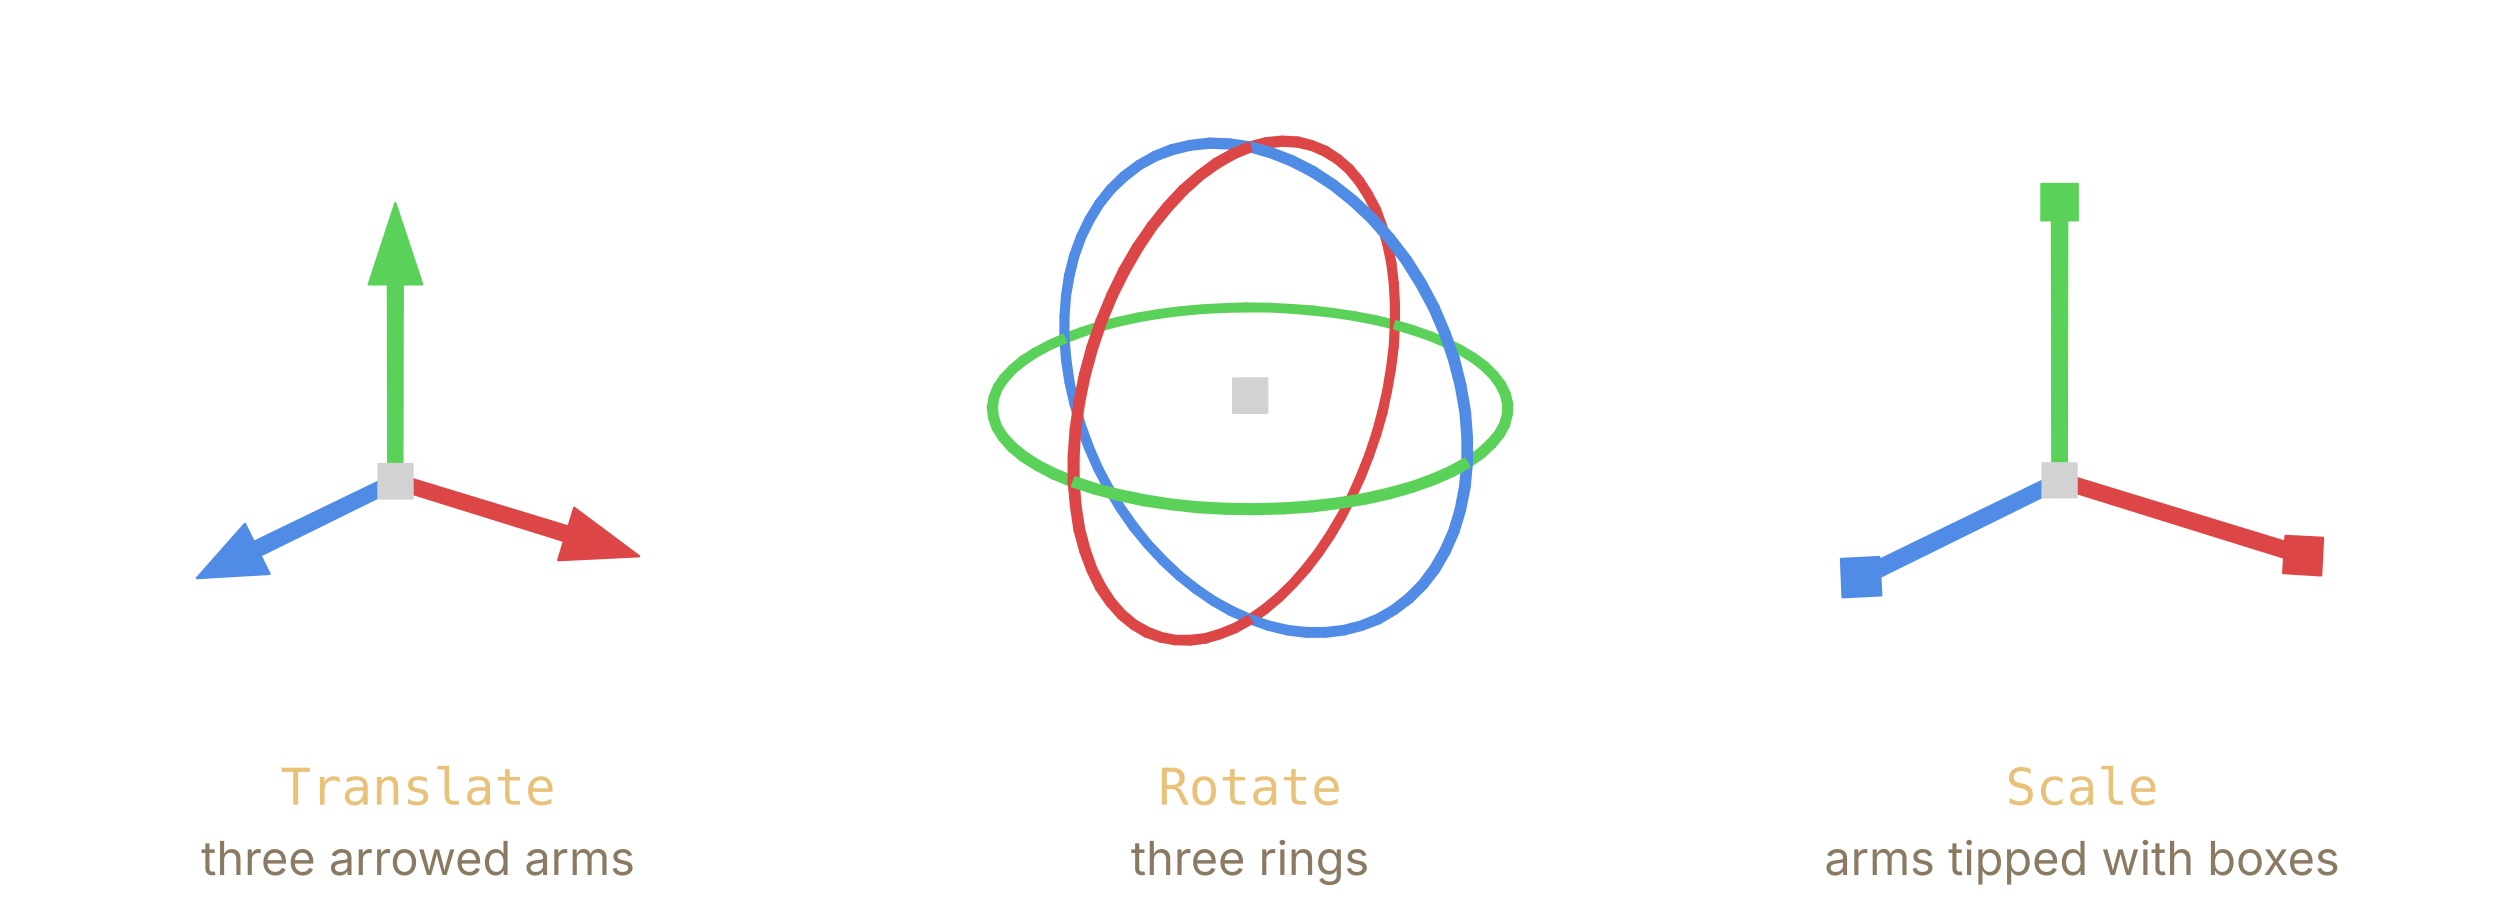
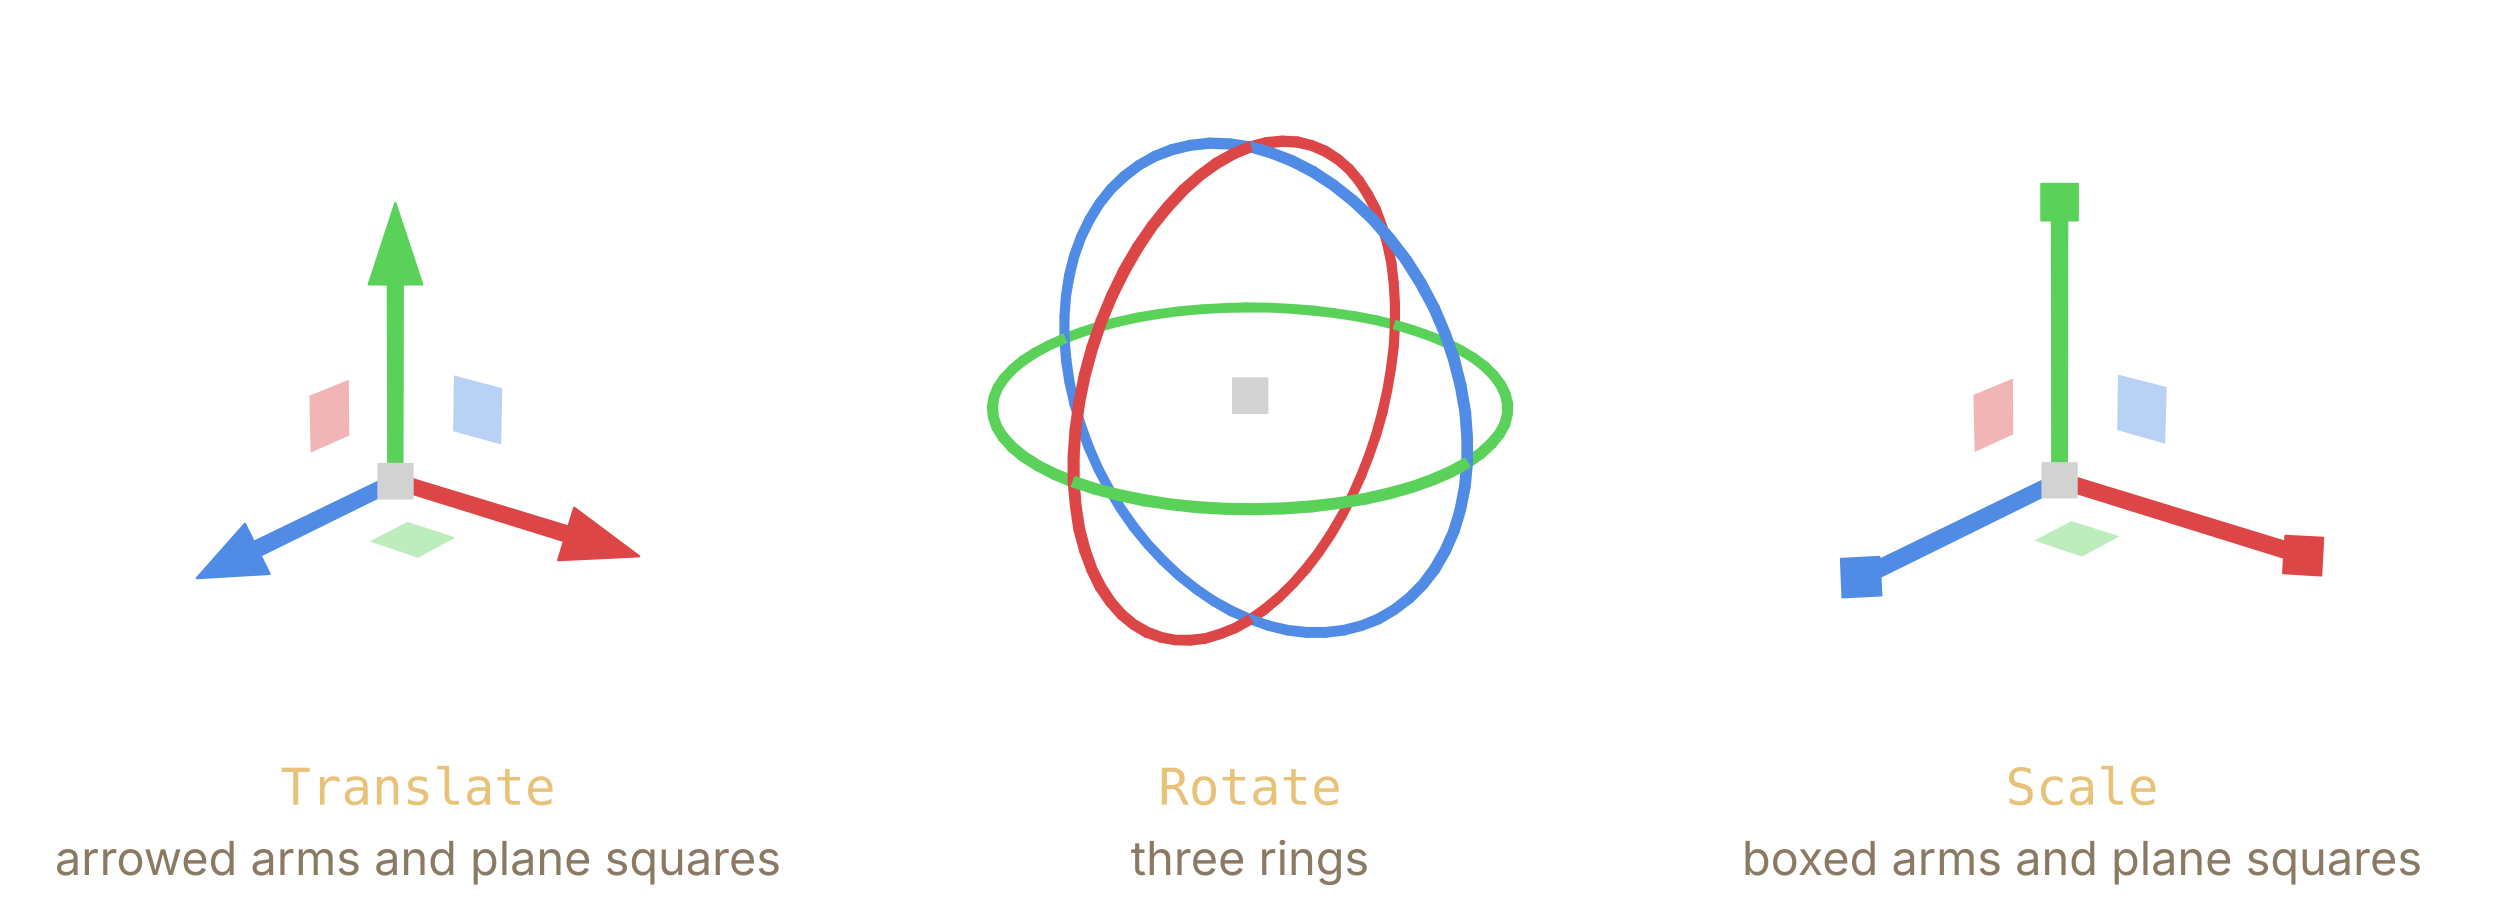
<svg xmlns="http://www.w3.org/2000/svg" viewBox="0 0 640 236" width="640" height="236" font-family="Inter, 'Segoe UI', system-ui, sans-serif" font-size="13" text-anchor="middle">
  <g>
+     <polygon points="116,110.4 128.3,113.8 128.6,99.4 116.2,96.1" fill="#508ce6" fill-opacity=".4" />
+     <polygon points="89.4,111.5 89.3,97.2 79.2,101.3 79.5,115.9" fill="#dc4646" fill-opacity=".4" />
+     <polygon points="104.3,133.6 116.6,137.6 107,142.8 94.6,138.6" fill="#5ad25a" fill-opacity=".4" />
    <polygon points="103,123.2 103.1,72.8 99.3,72.8 99.4,123.2" fill="#5ad25a" stroke="#5ad25a" stroke-width=".6" stroke-linejoin="round" />
    <polygon points="108.1,72.8 94.4,72.8 101.2,52" fill="#5ad25a" stroke="#5ad25a" stroke-width=".6" stroke-linejoin="round" />
    <polygon points="100.7,124.9 144.4,138.5 145.5,134.8 101.8,121.5" fill="#dc4646" stroke="#dc4646" stroke-width=".6" stroke-linejoin="round" />
    <polygon points="142.9,143.4 147,130 163.6,142.4" fill="#dc4646" stroke="#dc4646" stroke-width=".6" stroke-linejoin="round" />
    <polygon points="100.4,121.6 65,138.7 66.7,142.2 102,124.8" fill="#508ce6" stroke="#508ce6" stroke-width=".6" stroke-linejoin="round" />
    <polygon points="62.7,134.1 69,146.9 50.4,148" fill="#508ce6" stroke="#508ce6" stroke-width=".6" stroke-linejoin="round" />
    <polygon points="96.9,118.8 105.6,118.8 105.6,127.6 96.9,127.6" fill="#d2d2d2" stroke="#d2d2d2" stroke-width=".6" stroke-linejoin="round" />
  </g>
  <text x="107" y="206" font-family="Consolas, ui-monospace, monospace" fill="#e9c27a">Translate</text>
-   <text x="107" y="224" fill="#8a7a63" font-size="12">three arrowed arms</text>
+   <text x="107" y="224" fill="#8a7a63" font-size="12">arrowed arms and plane squares</text>
  <g>
    <polygon points="324.9,77.8 319.1,77.7 319.1,79.7 324.8,79.7" fill="#5ad25a" stroke="#5ad25a" stroke-width=".6" stroke-linejoin="round" />
    <polygon points="319.1,77.7 313.4,77.9 313.5,79.8 319.1,79.7" fill="#5ad25a" stroke="#5ad25a" stroke-width=".6" stroke-linejoin="round" />
    <polygon points="330.6,78.1 324.9,77.8 324.8,79.7 330.4,80" fill="#5ad25a" stroke="#5ad25a" stroke-width=".6" stroke-linejoin="round" />
    <polygon points="313.4,77.9 307.7,78.2 307.8,80.1 313.5,79.8" fill="#5ad25a" stroke="#5ad25a" stroke-width=".6" stroke-linejoin="round" />
    <polygon points="336.2,78.5 330.6,78.1 330.4,80 336,80.5" fill="#5ad25a" stroke="#5ad25a" stroke-width=".6" stroke-linejoin="round" />
    <polygon points="307.7,78.2 302.1,78.7 302.3,80.6 307.8,80.1" fill="#5ad25a" stroke="#5ad25a" stroke-width=".6" stroke-linejoin="round" />
    <polygon points="341.7,79.2 336.2,78.5 336,80.5 341.5,81.1" fill="#5ad25a" stroke="#5ad25a" stroke-width=".6" stroke-linejoin="round" />
    <polygon points="302.1,78.7 296.6,79.4 296.9,81.3 302.3,80.6" fill="#5ad25a" stroke="#5ad25a" stroke-width=".6" stroke-linejoin="round" />
    <polygon points="347.1,80 341.7,79.2 341.5,81.1 346.8,81.9" fill="#5ad25a" stroke="#5ad25a" stroke-width=".6" stroke-linejoin="round" />
    <polygon points="296.6,79.4 291.2,80.3 291.6,82.2 296.9,81.3" fill="#5ad25a" stroke="#5ad25a" stroke-width=".6" stroke-linejoin="round" />
    <polygon points="351.4,116.9 353.3,111.4 351.4,110.8 349.6,116.2" fill="#dc4646" stroke="#dc4646" stroke-width=".6" stroke-linejoin="round" />
    <polygon points="353.3,111.4 354.9,105.8 352.9,105.3 351.4,110.8" fill="#dc4646" stroke="#dc4646" stroke-width=".6" stroke-linejoin="round" />
    <polygon points="349.3,122.3 351.4,116.9 349.6,116.2 347.5,121.5" fill="#dc4646" stroke="#dc4646" stroke-width=".6" stroke-linejoin="round" />
    <polygon points="354.9,105.8 356.1,100.1 354.2,99.7 352.9,105.3" fill="#dc4646" stroke="#dc4646" stroke-width=".6" stroke-linejoin="round" />
    <polygon points="352.4,81 347.1,80 346.8,81.9 351.9,82.9" fill="#5ad25a" stroke="#5ad25a" stroke-width=".6" stroke-linejoin="round" />
    <polygon points="346.9,127.5 349.3,122.3 347.5,121.5 345.2,126.7" fill="#dc4646" stroke="#dc4646" stroke-width=".6" stroke-linejoin="round" />
    <polygon points="356.1,100.1 357.1,94.4 355.1,94.2 354.2,99.7" fill="#dc4646" stroke="#dc4646" stroke-width=".6" stroke-linejoin="round" />
    <polygon points="291.2,80.3 286.1,81.4 286.5,83.3 291.6,82.2" fill="#5ad25a" stroke="#5ad25a" stroke-width=".6" stroke-linejoin="round" />
    <polygon points="344.3,132.6 346.9,127.5 345.2,126.7 342.6,131.6" fill="#dc4646" stroke="#dc4646" stroke-width=".6" stroke-linejoin="round" />
    <polygon points="357.1,94.4 357.8,88.8 355.8,88.6 355.1,94.2" fill="#dc4646" stroke="#dc4646" stroke-width=".6" stroke-linejoin="round" />
    <polygon points="357.4,82.2 352.4,81 351.9,82.9 356.9,84.1" fill="#5ad25a" stroke="#5ad25a" stroke-width=".6" stroke-linejoin="round" />
    <polygon points="341.5,137.4 344.3,132.6 342.6,131.6 339.8,136.3" fill="#dc4646" stroke="#dc4646" stroke-width=".6" stroke-linejoin="round" />
    <polygon points="357.8,88.8 358.1,83.2 356.1,83.1 355.8,88.6" fill="#dc4646" stroke="#dc4646" stroke-width=".6" stroke-linejoin="round" />
    <polygon points="286.1,81.4 281.2,82.6 281.7,84.6 286.5,83.3" fill="#5ad25a" stroke="#5ad25a" stroke-width=".6" stroke-linejoin="round" />
    <polygon points="338.4,142 341.5,137.4 339.8,136.3 336.8,140.8" fill="#dc4646" stroke="#dc4646" stroke-width=".6" stroke-linejoin="round" />
    <polygon points="358.1,83.2 358.1,77.7 356.1,77.8 356.1,83.1" fill="#dc4646" stroke="#dc4646" stroke-width=".6" stroke-linejoin="round" />
    <polygon points="362.1,83.6 357.4,82.2 356.9,84.1 361.5,85.5" fill="#5ad25a" stroke="#5ad25a" stroke-width=".6" stroke-linejoin="round" />
    <polygon points="280.2,120.3 283,125.6 284.7,124.6 282,119.5" fill="#508ce6" stroke="#508ce6" stroke-width=".6" stroke-linejoin="round" />
    <polygon points="277.8,114.9 280.2,120.3 282,119.5 279.7,114.2" fill="#508ce6" stroke="#508ce6" stroke-width=".6" stroke-linejoin="round" />
    <polygon points="283,125.6 286,130.6 287.7,129.5 284.7,124.6" fill="#508ce6" stroke="#508ce6" stroke-width=".6" stroke-linejoin="round" />
    <polygon points="275.8,109.4 277.8,114.9 279.7,114.2 277.7,108.7" fill="#508ce6" stroke="#508ce6" stroke-width=".6" stroke-linejoin="round" />
    <polygon points="281.2,82.6 276.5,84.1 277.1,86 281.7,84.6" fill="#5ad25a" stroke="#5ad25a" stroke-width=".6" stroke-linejoin="round" />
    <polygon points="286,130.6 289.4,135.5 291,134.2 287.7,129.5" fill="#508ce6" stroke="#508ce6" stroke-width=".6" stroke-linejoin="round" />
    <polygon points="274.1,103.7 275.8,109.4 277.7,108.7 276,103.2" fill="#508ce6" stroke="#508ce6" stroke-width=".6" stroke-linejoin="round" />
    <polygon points="335.2,146.2 338.4,142 336.8,140.8 333.6,144.9" fill="#dc4646" stroke="#dc4646" stroke-width=".6" stroke-linejoin="round" />
    <polygon points="358.1,77.7 357.8,72.4 355.8,72.6 356.1,77.8" fill="#dc4646" stroke="#dc4646" stroke-width=".6" stroke-linejoin="round" />
    <polygon points="289.4,135.5 293.1,140 294.6,138.7 291,134.2" fill="#508ce6" stroke="#508ce6" stroke-width=".6" stroke-linejoin="round" />
    <polygon points="272.8,98 274.1,103.7 276,103.2 274.8,97.7" fill="#508ce6" stroke="#508ce6" stroke-width=".6" stroke-linejoin="round" />
    <polygon points="366.6,85.2 362.1,83.6 361.5,85.5 365.9,87" fill="#5ad25a" stroke="#5ad25a" stroke-width=".6" stroke-linejoin="round" />
    <polygon points="293.1,140 297,144.2 298.5,142.8 294.6,138.7" fill="#508ce6" stroke="#508ce6" stroke-width=".6" stroke-linejoin="round" />
    <polygon points="271.9,92.3 272.8,98 274.8,97.7 274,92.1" fill="#508ce6" stroke="#508ce6" stroke-width=".6" stroke-linejoin="round" />
    <polygon points="331.7,150.1 335.2,146.2 333.6,144.9 330.3,148.7" fill="#dc4646" stroke="#dc4646" stroke-width=".6" stroke-linejoin="round" />
    <polygon points="276.5,84.1 272.1,85.7 272.9,87.6 277.1,86" fill="#5ad25a" stroke="#5ad25a" stroke-width=".6" stroke-linejoin="round" />
    <polygon points="357.8,72.4 357.2,67.2 355.2,67.6 355.8,72.6" fill="#dc4646" stroke="#dc4646" stroke-width=".6" stroke-linejoin="round" />
    <polygon points="297,144.2 301.2,148.1 302.5,146.6 298.5,142.8" fill="#508ce6" stroke="#508ce6" stroke-width=".6" stroke-linejoin="round" />
    <polygon points="271.5,86.7 271.9,92.3 274,92.1 273.5,86.6" fill="#508ce6" stroke="#508ce6" stroke-width=".6" stroke-linejoin="round" />
    <polygon points="370.7,86.9 366.6,85.2 365.9,87 369.9,88.7" fill="#5ad25a" stroke="#5ad25a" stroke-width=".6" stroke-linejoin="round" />
    <polygon points="301.2,148.1 305.6,151.6 306.8,150 302.5,146.6" fill="#508ce6" stroke="#508ce6" stroke-width=".6" stroke-linejoin="round" />
    <polygon points="271.5,81.1 271.5,86.7 273.5,86.6 273.5,81.1" fill="#508ce6" stroke="#508ce6" stroke-width=".6" stroke-linejoin="round" />
    <polygon points="328.1,153.7 331.7,150.1 330.3,148.7 326.8,152.1" fill="#dc4646" stroke="#dc4646" stroke-width=".6" stroke-linejoin="round" />
    <polygon points="357.2,67.2 356.2,62.3 354.2,62.8 355.2,67.6" fill="#dc4646" stroke="#dc4646" stroke-width=".6" stroke-linejoin="round" />
    <polygon points="272.1,85.7 268.1,87.5 269,89.3 272.9,87.6" fill="#5ad25a" stroke="#5ad25a" stroke-width=".6" stroke-linejoin="round" />
    <polygon points="305.6,151.6 310.1,154.7 311.2,153 306.8,150" fill="#508ce6" stroke="#508ce6" stroke-width=".6" stroke-linejoin="round" />
    <polygon points="271.9,75.6 271.5,81.1 273.5,81.1 273.9,75.8" fill="#508ce6" stroke="#508ce6" stroke-width=".6" stroke-linejoin="round" />
    <polygon points="324.4,156.8 328.1,153.7 326.8,152.1 323.2,155.1" fill="#dc4646" stroke="#dc4646" stroke-width=".6" stroke-linejoin="round" />
    <polygon points="356.2,62.3 354.8,57.7 352.9,58.3 354.2,62.8" fill="#dc4646" stroke="#dc4646" stroke-width=".6" stroke-linejoin="round" />
    <polygon points="374.5,88.8 370.7,86.9 369.9,88.7 373.5,90.6" fill="#5ad25a" stroke="#5ad25a" stroke-width=".6" stroke-linejoin="round" />
    <polygon points="310.1,154.7 314.8,157.4 315.8,155.5 311.2,153" fill="#508ce6" stroke="#508ce6" stroke-width=".6" stroke-linejoin="round" />
    <polygon points="272.7,70.3 271.9,75.6 273.9,75.8 274.8,70.7" fill="#508ce6" stroke="#508ce6" stroke-width=".6" stroke-linejoin="round" />
    <polygon points="268.1,87.5 264.5,89.4 265.5,91.2 269,89.3" fill="#5ad25a" stroke="#5ad25a" stroke-width=".6" stroke-linejoin="round" />
    <polygon points="320.6,159.5 324.4,156.8 323.2,155.1 319.5,157.7" fill="#dc4646" stroke="#dc4646" stroke-width=".6" stroke-linejoin="round" />
    <polygon points="354.8,57.7 353.2,53.3 351.3,54.2 352.9,58.3" fill="#dc4646" stroke="#dc4646" stroke-width=".6" stroke-linejoin="round" />
    <polygon points="314.8,157.4 319.7,159.5 320.4,157.6 315.8,155.5" fill="#508ce6" stroke="#508ce6" stroke-width=".6" stroke-linejoin="round" />
    <polygon points="274,65.2 272.7,70.3 274.8,70.7 276,65.8" fill="#508ce6" stroke="#508ce6" stroke-width=".6" stroke-linejoin="round" />
    <polygon points="377.8,90.8 374.5,88.8 373.5,90.6 376.7,92.5" fill="#5ad25a" stroke="#5ad25a" stroke-width=".6" stroke-linejoin="round" />
    <polygon points="264.5,89.4 261.2,91.5 262.5,93.2 265.5,91.2" fill="#5ad25a" stroke="#5ad25a" stroke-width=".6" stroke-linejoin="round" />
    <polygon points="319.7,159.5 324.6,161.2 325.1,159.2 320.4,157.6" fill="#508ce6" stroke="#508ce6" stroke-width=".6" stroke-linejoin="round" />
    <polygon points="316.7,161.7 320.6,159.5 319.5,157.7 315.8,159.8" fill="#dc4646" stroke="#dc4646" stroke-width=".6" stroke-linejoin="round" />
    <polygon points="275.8,60.3 274,65.2 276,65.8 277.7,61.1" fill="#508ce6" stroke="#508ce6" stroke-width=".6" stroke-linejoin="round" />
    <polygon points="353.2,53.3 351.1,49.3 349.3,50.4 351.3,54.2" fill="#dc4646" stroke="#dc4646" stroke-width=".6" stroke-linejoin="round" />
    <polygon points="380.8,93 377.8,90.8 376.7,92.5 379.4,94.6" fill="#5ad25a" stroke="#5ad25a" stroke-width=".6" stroke-linejoin="round" />
    <polygon points="324.6,161.2 329.5,162.4 329.9,160.3 325.1,159.2" fill="#508ce6" stroke="#508ce6" stroke-width=".6" stroke-linejoin="round" />
    <polygon points="261.2,91.5 258.5,93.8 259.9,95.3 262.5,93.2" fill="#5ad25a" stroke="#5ad25a" stroke-width=".6" stroke-linejoin="round" />
    <polygon points="278,55.7 275.8,60.3 277.7,61.1 279.8,56.8" fill="#508ce6" stroke="#508ce6" stroke-width=".6" stroke-linejoin="round" />
    <polygon points="312.7,163.3 316.7,161.7 315.8,159.8 312,161.3" fill="#dc4646" stroke="#dc4646" stroke-width=".6" stroke-linejoin="round" />
    <polygon points="351.1,49.3 348.8,45.7 347.1,47 349.3,50.4" fill="#dc4646" stroke="#dc4646" stroke-width=".6" stroke-linejoin="round" />
    <polygon points="383.2,95.4 380.8,93 379.4,94.6 381.6,96.8" fill="#5ad25a" stroke="#5ad25a" stroke-width=".6" stroke-linejoin="round" />
    <polygon points="329.5,162.4 334.4,163 334.6,160.8 329.9,160.3" fill="#508ce6" stroke="#508ce6" stroke-width=".6" stroke-linejoin="round" />
    <polygon points="280.6,51.5 278,55.7 279.8,56.8 282.3,52.7" fill="#508ce6" stroke="#508ce6" stroke-width=".6" stroke-linejoin="round" />
    <polygon points="258.5,93.8 256.2,96.2 257.9,97.5 259.9,95.3" fill="#5ad25a" stroke="#5ad25a" stroke-width=".6" stroke-linejoin="round" />
    <polygon points="308.7,164.5 312.7,163.3 312,161.3 308.3,162.4" fill="#dc4646" stroke="#dc4646" stroke-width=".6" stroke-linejoin="round" />
    <polygon points="348.8,45.7 346.1,42.5 344.6,44 347.1,47" fill="#dc4646" stroke="#dc4646" stroke-width=".6" stroke-linejoin="round" />
    <polygon points="334.4,163 339.3,163 339.2,160.8 334.6,160.8" fill="#508ce6" stroke="#508ce6" stroke-width=".6" stroke-linejoin="round" />
    <polygon points="283.6,47.7 280.6,51.5 282.3,52.7 285.2,49.1" fill="#508ce6" stroke="#508ce6" stroke-width=".6" stroke-linejoin="round" />
    <polygon points="385.1,97.9 383.2,95.4 381.6,96.8 383.2,99" fill="#5ad25a" stroke="#5ad25a" stroke-width=".6" stroke-linejoin="round" />
    <polygon points="304.7,165 308.7,164.5 308.3,162.4 304.6,162.8" fill="#dc4646" stroke="#dc4646" stroke-width=".6" stroke-linejoin="round" />
    <polygon points="256.2,96.2 254.5,98.7 256.4,99.7 257.9,97.5" fill="#5ad25a" stroke="#5ad25a" stroke-width=".6" stroke-linejoin="round" />
    <polygon points="346.1,42.5 343.1,39.9 341.8,41.6 344.6,44" fill="#dc4646" stroke="#dc4646" stroke-width=".6" stroke-linejoin="round" />
    <polygon points="339.3,163 344.2,162.4 343.7,160.3 339.2,160.8" fill="#508ce6" stroke="#508ce6" stroke-width=".6" stroke-linejoin="round" />
    <polygon points="287.1,44.3 283.6,47.7 285.2,49.1 288.5,46" fill="#508ce6" stroke="#508ce6" stroke-width=".6" stroke-linejoin="round" />
    <polygon points="386.4,100.5 385.1,97.9 383.2,99 384.3,101.3" fill="#5ad25a" stroke="#5ad25a" stroke-width=".6" stroke-linejoin="round" />
    <polygon points="300.7,164.9 304.7,165 304.6,162.8 301,162.8" fill="#dc4646" stroke="#dc4646" stroke-width=".6" stroke-linejoin="round" />
    <polygon points="344.2,162.4 348.8,161.2 348.1,159.2 343.7,160.3" fill="#508ce6" stroke="#508ce6" stroke-width=".6" stroke-linejoin="round" />
    <polygon points="343.1,39.9 339.8,37.7 338.7,39.7 341.8,41.6" fill="#dc4646" stroke="#dc4646" stroke-width=".6" stroke-linejoin="round" />
    <polygon points="254.5,98.7 253.4,101.4 255.5,102 256.4,99.7" fill="#5ad25a" stroke="#5ad25a" stroke-width=".6" stroke-linejoin="round" />
    <polygon points="291,41.4 287.1,44.3 288.5,46 292.1,43.2" fill="#508ce6" stroke="#508ce6" stroke-width=".6" stroke-linejoin="round" />
    <polygon points="348.8,161.2 353.3,159.5 352.3,157.5 348.1,159.2" fill="#508ce6" stroke="#508ce6" stroke-width=".6" stroke-linejoin="round" />
    <polygon points="387.1,103.3 386.4,100.5 384.3,101.3 384.8,103.5" fill="#5ad25a" stroke="#5ad25a" stroke-width=".6" stroke-linejoin="round" />
    <polygon points="296.9,164.2 300.7,164.9 301,162.8 297.5,162.1" fill="#dc4646" stroke="#dc4646" stroke-width=".6" stroke-linejoin="round" />
    <polygon points="295.2,39 291,41.4 292.1,43.2 296.1,41" fill="#508ce6" stroke="#508ce6" stroke-width=".6" stroke-linejoin="round" />
    <polygon points="339.8,37.7 336.1,36.2 335.5,38.3 338.7,39.7" fill="#dc4646" stroke="#dc4646" stroke-width=".6" stroke-linejoin="round" />
    <polygon points="253.4,101.4 252.9,104.2 255.2,104.3 255.5,102" fill="#5ad25a" stroke="#5ad25a" stroke-width=".6" stroke-linejoin="round" />
    <polygon points="353.3,159.5 357.5,157 356.3,155.2 352.3,157.5" fill="#508ce6" stroke="#508ce6" stroke-width=".6" stroke-linejoin="round" />
    <polygon points="299.7,37.2 295.2,39 296.1,41 300.4,39.4" fill="#508ce6" stroke="#508ce6" stroke-width=".6" stroke-linejoin="round" />
    <polygon points="293.1,162.9 296.9,164.2 297.5,162.1 294.1,160.8" fill="#dc4646" stroke="#dc4646" stroke-width=".6" stroke-linejoin="round" />
    <polygon points="387,106.1 387.1,103.3 384.8,103.5 384.8,105.8" fill="#5ad25a" stroke="#5ad25a" stroke-width=".6" stroke-linejoin="round" />
    <polygon points="336.1,36.2 332.3,35.2 332,37.5 335.5,38.3" fill="#dc4646" stroke="#dc4646" stroke-width=".6" stroke-linejoin="round" />
    <polygon points="252.9,104.2 253.2,107 255.4,106.5 255.2,104.3" fill="#5ad25a" stroke="#5ad25a" stroke-width=".6" stroke-linejoin="round" />
    <polygon points="357.5,157 361.5,154 360,152.3 356.3,155.2" fill="#508ce6" stroke="#508ce6" stroke-width=".6" stroke-linejoin="round" />
    <polygon points="304.5,36.1 299.7,37.2 300.4,39.4 304.9,38.3" fill="#508ce6" stroke="#508ce6" stroke-width=".6" stroke-linejoin="round" />
    <polygon points="289.6,160.8 293.1,162.9 294.1,160.8 290.9,159" fill="#dc4646" stroke="#dc4646" stroke-width=".6" stroke-linejoin="round" />
    <polygon points="332.3,35.2 328.2,35 328.3,37.3 332,37.5" fill="#dc4646" stroke="#dc4646" stroke-width=".6" stroke-linejoin="round" />
    <polygon points="386.3,109 387,106.1 384.8,105.8 384.2,108.1" fill="#5ad25a" stroke="#5ad25a" stroke-width=".6" stroke-linejoin="round" />
    <polygon points="361.5,154 365.1,150.4 363.4,148.9 360,152.3" fill="#508ce6" stroke="#508ce6" stroke-width=".6" stroke-linejoin="round" />
    <polygon points="309.6,35.5 304.5,36.1 304.9,38.3 309.7,37.8" fill="#508ce6" stroke="#508ce6" stroke-width=".6" stroke-linejoin="round" />
    <polygon points="253.2,107 254.2,109.9 256.2,108.9 255.4,106.5" fill="#5ad25a" stroke="#5ad25a" stroke-width=".6" stroke-linejoin="round" />
    <polygon points="286.4,158.2 289.6,160.8 290.9,159 287.9,156.5" fill="#dc4646" stroke="#dc4646" stroke-width=".6" stroke-linejoin="round" />
    <polygon points="328.2,35 324,35.4 324.4,37.7 328.3,37.3" fill="#dc4646" stroke="#dc4646" stroke-width=".6" stroke-linejoin="round" />
    <polygon points="365.1,150.4 368.3,146.3 366.3,145 363.4,148.9" fill="#508ce6" stroke="#508ce6" stroke-width=".6" stroke-linejoin="round" />
    <polygon points="384.8,111.7 386.3,109 384.2,108.1 382.9,110.5" fill="#5ad25a" stroke="#5ad25a" stroke-width=".6" stroke-linejoin="round" />
    <polygon points="314.9,35.7 309.6,35.5 309.7,37.8 314.7,38" fill="#508ce6" stroke="#508ce6" stroke-width=".6" stroke-linejoin="round" />
    <polygon points="254.2,109.9 255.9,112.6 257.7,111.2 256.2,108.9" fill="#5ad25a" stroke="#5ad25a" stroke-width=".6" stroke-linejoin="round" />
    <polygon points="283.4,154.8 286.4,158.2 287.9,156.5 285.2,153.4" fill="#dc4646" stroke="#dc4646" stroke-width=".6" stroke-linejoin="round" />
    <polygon points="368.3,146.3 371,141.6 368.9,140.5 366.3,145" fill="#508ce6" stroke="#508ce6" stroke-width=".6" stroke-linejoin="round" />
    <polygon points="324,35.4 319.7,36.5 320.4,38.7 324.4,37.7" fill="#dc4646" stroke="#dc4646" stroke-width=".6" stroke-linejoin="round" />
    <polygon points="320.3,36.5 314.9,35.7 314.7,38 319.8,38.7" fill="#508ce6" stroke="#508ce6" stroke-width=".6" stroke-linejoin="round" />
    <polygon points="382.6,114.4 384.8,111.7 382.9,110.5 380.9,112.8" fill="#5ad25a" stroke="#5ad25a" stroke-width=".6" stroke-linejoin="round" />
    <polygon points="255.9,112.6 258.3,115.3 259.9,113.6 257.7,111.2" fill="#5ad25a" stroke="#5ad25a" stroke-width=".6" stroke-linejoin="round" />
    <polygon points="371,141.6 373.3,136.4 371.1,135.6 368.9,140.5" fill="#508ce6" stroke="#508ce6" stroke-width=".6" stroke-linejoin="round" />
    <polygon points="325.7,38 320.3,36.5 319.8,38.7 325,40.2" fill="#508ce6" stroke="#508ce6" stroke-width=".6" stroke-linejoin="round" />
    <polygon points="280.7,150.9 283.4,154.8 285.2,153.4 282.8,149.7" fill="#dc4646" stroke="#dc4646" stroke-width=".6" stroke-linejoin="round" />
    <polygon points="319.7,36.5 315.3,38.3 316.3,40.4 320.4,38.7" fill="#dc4646" stroke="#dc4646" stroke-width=".6" stroke-linejoin="round" />
    <polygon points="379.8,117 382.6,114.4 380.9,112.8 378.3,115.2" fill="#5ad25a" stroke="#5ad25a" stroke-width=".6" stroke-linejoin="round" />
    <polygon points="373.3,136.4 375,130.8 372.7,130.2 371.1,135.6" fill="#508ce6" stroke="#508ce6" stroke-width=".6" stroke-linejoin="round" />
    <polygon points="331.2,40.1 325.7,38 325,40.2 330.3,42.3" fill="#508ce6" stroke="#508ce6" stroke-width=".6" stroke-linejoin="round" />
    <polygon points="258.3,115.3 261.3,117.8 262.7,115.9 259.9,113.6" fill="#5ad25a" stroke="#5ad25a" stroke-width=".6" stroke-linejoin="round" />
    <polygon points="278.5,146.4 280.7,150.9 282.8,149.7 280.6,145.4" fill="#dc4646" stroke="#dc4646" stroke-width=".6" stroke-linejoin="round" />
    <polygon points="315.3,38.3 310.8,40.8 312.1,42.8 316.3,40.4" fill="#dc4646" stroke="#dc4646" stroke-width=".6" stroke-linejoin="round" />
    <polygon points="375,130.8 376.2,124.8 373.8,124.5 372.7,130.2" fill="#508ce6" stroke="#508ce6" stroke-width=".6" stroke-linejoin="round" />
    <polygon points="336.7,42.9 331.2,40.1 330.3,42.3 335.5,45" fill="#508ce6" stroke="#508ce6" stroke-width=".6" stroke-linejoin="round" />
    <polygon points="376.2,119.5 379.8,117 378.3,115.2 375,117.4" fill="#5ad25a" stroke="#5ad25a" stroke-width=".6" stroke-linejoin="round" />
    <polygon points="276.6,141.3 278.5,146.4 280.6,145.4 278.9,140.6" fill="#dc4646" stroke="#dc4646" stroke-width=".6" stroke-linejoin="round" />
    <polygon points="310.8,40.8 306.5,44 307.9,45.8 312.1,42.8" fill="#dc4646" stroke="#dc4646" stroke-width=".6" stroke-linejoin="round" />
    <polygon points="376.2,124.8 376.8,118.5 374.4,118.4 373.8,124.5" fill="#508ce6" stroke="#508ce6" stroke-width=".6" stroke-linejoin="round" />
    <polygon points="342,46.4 336.7,42.9 335.5,45 340.6,48.3" fill="#508ce6" stroke="#508ce6" stroke-width=".6" stroke-linejoin="round" />
    <polygon points="261.3,117.8 265.1,120.2 266.3,118.2 262.7,115.9" fill="#5ad25a" stroke="#5ad25a" stroke-width=".6" stroke-linejoin="round" />
    <polygon points="376.8,118.5 376.8,112 374.4,112.1 374.4,118.4" fill="#508ce6" stroke="#508ce6" stroke-width=".6" stroke-linejoin="round" />
    <polygon points="347.2,50.5 342,46.4 340.6,48.3 345.6,52.3" fill="#508ce6" stroke="#508ce6" stroke-width=".6" stroke-linejoin="round" />
    <polygon points="275.1,135.8 276.6,141.3 278.9,140.6 277.5,135.3" fill="#dc4646" stroke="#dc4646" stroke-width=".6" stroke-linejoin="round" />
    <polygon points="372.1,121.8 376.2,119.5 375,117.4 371,119.6" fill="#5ad25a" stroke="#5ad25a" stroke-width=".6" stroke-linejoin="round" />
    <polygon points="306.5,44 302.1,47.8 303.8,49.5 307.9,45.8" fill="#dc4646" stroke="#dc4646" stroke-width=".6" stroke-linejoin="round" />
    <polygon points="376.8,112 376.3,105.3 373.9,105.6 374.4,112.1" fill="#508ce6" stroke="#508ce6" stroke-width=".6" stroke-linejoin="round" />
    <polygon points="352.1,55.1 347.2,50.5 345.6,52.3 350.4,56.8" fill="#508ce6" stroke="#508ce6" stroke-width=".6" stroke-linejoin="round" />
    <polygon points="265.1,120.2 269.5,122.5 270.5,120.3 266.3,118.2" fill="#5ad25a" stroke="#5ad25a" stroke-width=".6" stroke-linejoin="round" />
    <polygon points="376.3,105.3 375.1,98.4 372.7,98.9 373.9,105.6" fill="#508ce6" stroke="#508ce6" stroke-width=".6" stroke-linejoin="round" />
    <polygon points="356.7,60.3 352.1,55.1 350.4,56.8 354.8,61.8" fill="#508ce6" stroke="#508ce6" stroke-width=".6" stroke-linejoin="round" />
    <polygon points="274.2,129.8 275.1,135.8 277.5,135.3 276.6,129.5" fill="#dc4646" stroke="#dc4646" stroke-width=".6" stroke-linejoin="round" />
    <polygon points="302.1,47.8 298,52.2 299.8,53.8 303.8,49.5" fill="#dc4646" stroke="#dc4646" stroke-width=".6" stroke-linejoin="round" />
    <polygon points="375.1,98.4 373.4,91.6 371,92.3 372.7,98.9" fill="#508ce6" stroke="#508ce6" stroke-width=".6" stroke-linejoin="round" />
    <polygon points="361,65.9 356.7,60.3 354.8,61.8 359,67.3" fill="#508ce6" stroke="#508ce6" stroke-width=".6" stroke-linejoin="round" />
    <polygon points="367.3,123.9 372.1,121.8 371,119.6 366.4,121.6" fill="#5ad25a" stroke="#5ad25a" stroke-width=".6" stroke-linejoin="round" />
    <polygon points="373.4,91.6 371,84.9 368.8,85.8 371,92.3" fill="#508ce6" stroke="#508ce6" stroke-width=".6" stroke-linejoin="round" />
    <polygon points="364.8,71.9 361,65.9 359,67.3 362.7,73.2" fill="#508ce6" stroke="#508ce6" stroke-width=".6" stroke-linejoin="round" />
    <polygon points="371,84.9 368.2,78.3 366,79.3 368.8,85.8" fill="#508ce6" stroke="#508ce6" stroke-width=".6" stroke-linejoin="round" />
    <polygon points="368.2,78.3 364.8,71.9 362.7,73.2 366,79.3" fill="#508ce6" stroke="#508ce6" stroke-width=".6" stroke-linejoin="round" />
    <polygon points="269.5,122.5 274.4,124.5 275.3,122.2 270.5,120.3" fill="#5ad25a" stroke="#5ad25a" stroke-width=".6" stroke-linejoin="round" />
    <polygon points="273.6,123.4 274.2,129.8 276.6,129.5 276.1,123.3" fill="#dc4646" stroke="#dc4646" stroke-width=".6" stroke-linejoin="round" />
    <polygon points="298,52.2 294,57.2 295.9,58.6 299.8,53.8" fill="#dc4646" stroke="#dc4646" stroke-width=".6" stroke-linejoin="round" />
    <polygon points="361.9,125.8 367.3,123.9 366.4,121.6 361.2,123.5" fill="#5ad25a" stroke="#5ad25a" stroke-width=".6" stroke-linejoin="round" />
    <polygon points="273.6,116.8 273.6,123.4 276.1,123.3 276.1,116.8" fill="#dc4646" stroke="#dc4646" stroke-width=".6" stroke-linejoin="round" />
    <polygon points="294,57.2 290.2,62.7 292.3,64 295.9,58.6" fill="#dc4646" stroke="#dc4646" stroke-width=".6" stroke-linejoin="round" />
    <polygon points="274.4,124.5 280,126.3 280.7,124 275.3,122.2" fill="#5ad25a" stroke="#5ad25a" stroke-width=".6" stroke-linejoin="round" />
    <polygon points="274.1,109.9 273.6,116.8 276.1,116.8 276.5,110.1" fill="#dc4646" stroke="#dc4646" stroke-width=".6" stroke-linejoin="round" />
    <polygon points="290.2,62.7 286.7,68.7 288.9,69.9 292.3,64" fill="#dc4646" stroke="#dc4646" stroke-width=".6" stroke-linejoin="round" />
    <polygon points="356,127.5 361.9,125.8 361.2,123.5 355.4,125.1" fill="#5ad25a" stroke="#5ad25a" stroke-width=".6" stroke-linejoin="round" />
    <polygon points="275.1,102.8 274.1,109.9 276.5,110.1 277.5,103.2" fill="#dc4646" stroke="#dc4646" stroke-width=".6" stroke-linejoin="round" />
    <polygon points="286.7,68.7 283.6,75.1 285.8,76.1 288.9,69.9" fill="#dc4646" stroke="#dc4646" stroke-width=".6" stroke-linejoin="round" />
    <polygon points="280,126.3 286,127.9 286.6,125.5 280.7,124" fill="#5ad25a" stroke="#5ad25a" stroke-width=".6" stroke-linejoin="round" />
    <polygon points="276.5,95.7 275.1,102.8 277.5,103.2 278.9,96.3" fill="#dc4646" stroke="#dc4646" stroke-width=".6" stroke-linejoin="round" />
    <polygon points="283.6,75.1 280.8,81.8 283.1,82.6 285.8,76.1" fill="#dc4646" stroke="#dc4646" stroke-width=".6" stroke-linejoin="round" />
    <polygon points="278.4,88.7 276.5,95.7 278.9,96.3 280.8,89.4" fill="#dc4646" stroke="#dc4646" stroke-width=".6" stroke-linejoin="round" />
    <polygon points="280.8,81.8 278.4,88.7 280.8,89.4 283.1,82.6" fill="#dc4646" stroke="#dc4646" stroke-width=".6" stroke-linejoin="round" />
    <polygon points="349.7,128.9 356,127.5 355.4,125.1 349.2,126.5" fill="#5ad25a" stroke="#5ad25a" stroke-width=".6" stroke-linejoin="round" />
    <polygon points="286,127.9 292.5,129.3 293,126.8 286.6,125.5" fill="#5ad25a" stroke="#5ad25a" stroke-width=".6" stroke-linejoin="round" />
    <polygon points="342.9,130 349.7,128.9 349.2,126.5 342.5,127.6" fill="#5ad25a" stroke="#5ad25a" stroke-width=".6" stroke-linejoin="round" />
    <polygon points="292.5,129.3 299.4,130.3 299.7,127.9 293,126.8" fill="#5ad25a" stroke="#5ad25a" stroke-width=".6" stroke-linejoin="round" />
    <polygon points="335.9,130.9 342.9,130 342.5,127.6 335.6,128.4" fill="#5ad25a" stroke="#5ad25a" stroke-width=".6" stroke-linejoin="round" />
    <polygon points="299.4,130.3 306.5,131.1 306.7,128.6 299.7,127.9" fill="#5ad25a" stroke="#5ad25a" stroke-width=".6" stroke-linejoin="round" />
    <polygon points="328.6,131.4 335.9,130.9 335.6,128.4 328.5,128.9" fill="#5ad25a" stroke="#5ad25a" stroke-width=".6" stroke-linejoin="round" />
    <polygon points="306.5,131.1 313.8,131.5 313.9,129 306.7,128.6" fill="#5ad25a" stroke="#5ad25a" stroke-width=".6" stroke-linejoin="round" />
    <polygon points="321.2,131.6 328.6,131.4 328.5,128.9 321.2,129.1" fill="#5ad25a" stroke="#5ad25a" stroke-width=".6" stroke-linejoin="round" />
    <polygon points="313.8,131.5 321.2,131.6 321.2,129.1 313.9,129" fill="#5ad25a" stroke="#5ad25a" stroke-width=".6" stroke-linejoin="round" />
    <polygon points="315.7,96.9 324.4,96.9 324.4,105.7 315.7,105.7" fill="#d2d2d2" stroke="#d2d2d2" stroke-width=".6" stroke-linejoin="round" />
  </g>
  <text x="320" y="206" font-family="Consolas, ui-monospace, monospace" fill="#e9c27a">Rotate</text>
  <text x="320" y="224" fill="#8a7a63" font-size="12">three rings</text>
  <g>
+     <polygon points="542,110.1 554.3,113.6 554.7,99.1 542.2,95.9" fill="#508ce6" fill-opacity=".4" />
+     <polygon points="515.4,111.2 515.3,96.9 505.2,101.1 505.5,115.7" fill="#dc4646" fill-opacity=".4" />
+     <polygon points="530.3,133.4 542.6,137.3 533,142.5 520.7,138.4" fill="#5ad25a" fill-opacity=".4" />
    <polygon points="529.1,123 529.2,51.8 525.3,51.8 525.4,123" fill="#5ad25a" stroke="#5ad25a" stroke-width=".6" stroke-linejoin="round" />
    <polygon points="522.6,47.1 531.9,47.1 531.9,56.4 522.6,56.4" fill="#5ad25a" stroke="#5ad25a" stroke-width=".6" stroke-linejoin="round" />
    <polygon points="526.7,124.7 589,144.1 590.2,140.3 527.8,121.2" fill="#dc4646" stroke="#dc4646" stroke-width=".6" stroke-linejoin="round" />
    <polygon points="585.1,137.2 594.7,137.7 594.2,147.3 584.5,146.7" fill="#dc4646" stroke="#dc4646" stroke-width=".6" stroke-linejoin="round" />
    <polygon points="526.5,121.3 475.6,146 477.4,149.6 528.1,124.6" fill="#508ce6" stroke="#508ce6" stroke-width=".6" stroke-linejoin="round" />
    <polygon points="471.3,143.1 481.1,142.6 481.6,152.4 471.7,152.9" fill="#508ce6" stroke="#508ce6" stroke-width=".6" stroke-linejoin="round" />
    <polygon points="522.9,118.6 531.6,118.6 531.6,127.3 522.9,127.3" fill="#d2d2d2" stroke="#d2d2d2" stroke-width=".6" stroke-linejoin="round" />
  </g>
  <text x="533" y="206" font-family="Consolas, ui-monospace, monospace" fill="#e9c27a">Scale</text>
-   <text x="533" y="224" fill="#8a7a63" font-size="12">arms tipped with boxes</text>
+   <text x="533" y="224" fill="#8a7a63" font-size="12">boxed arms and plane squares</text>
</svg>
